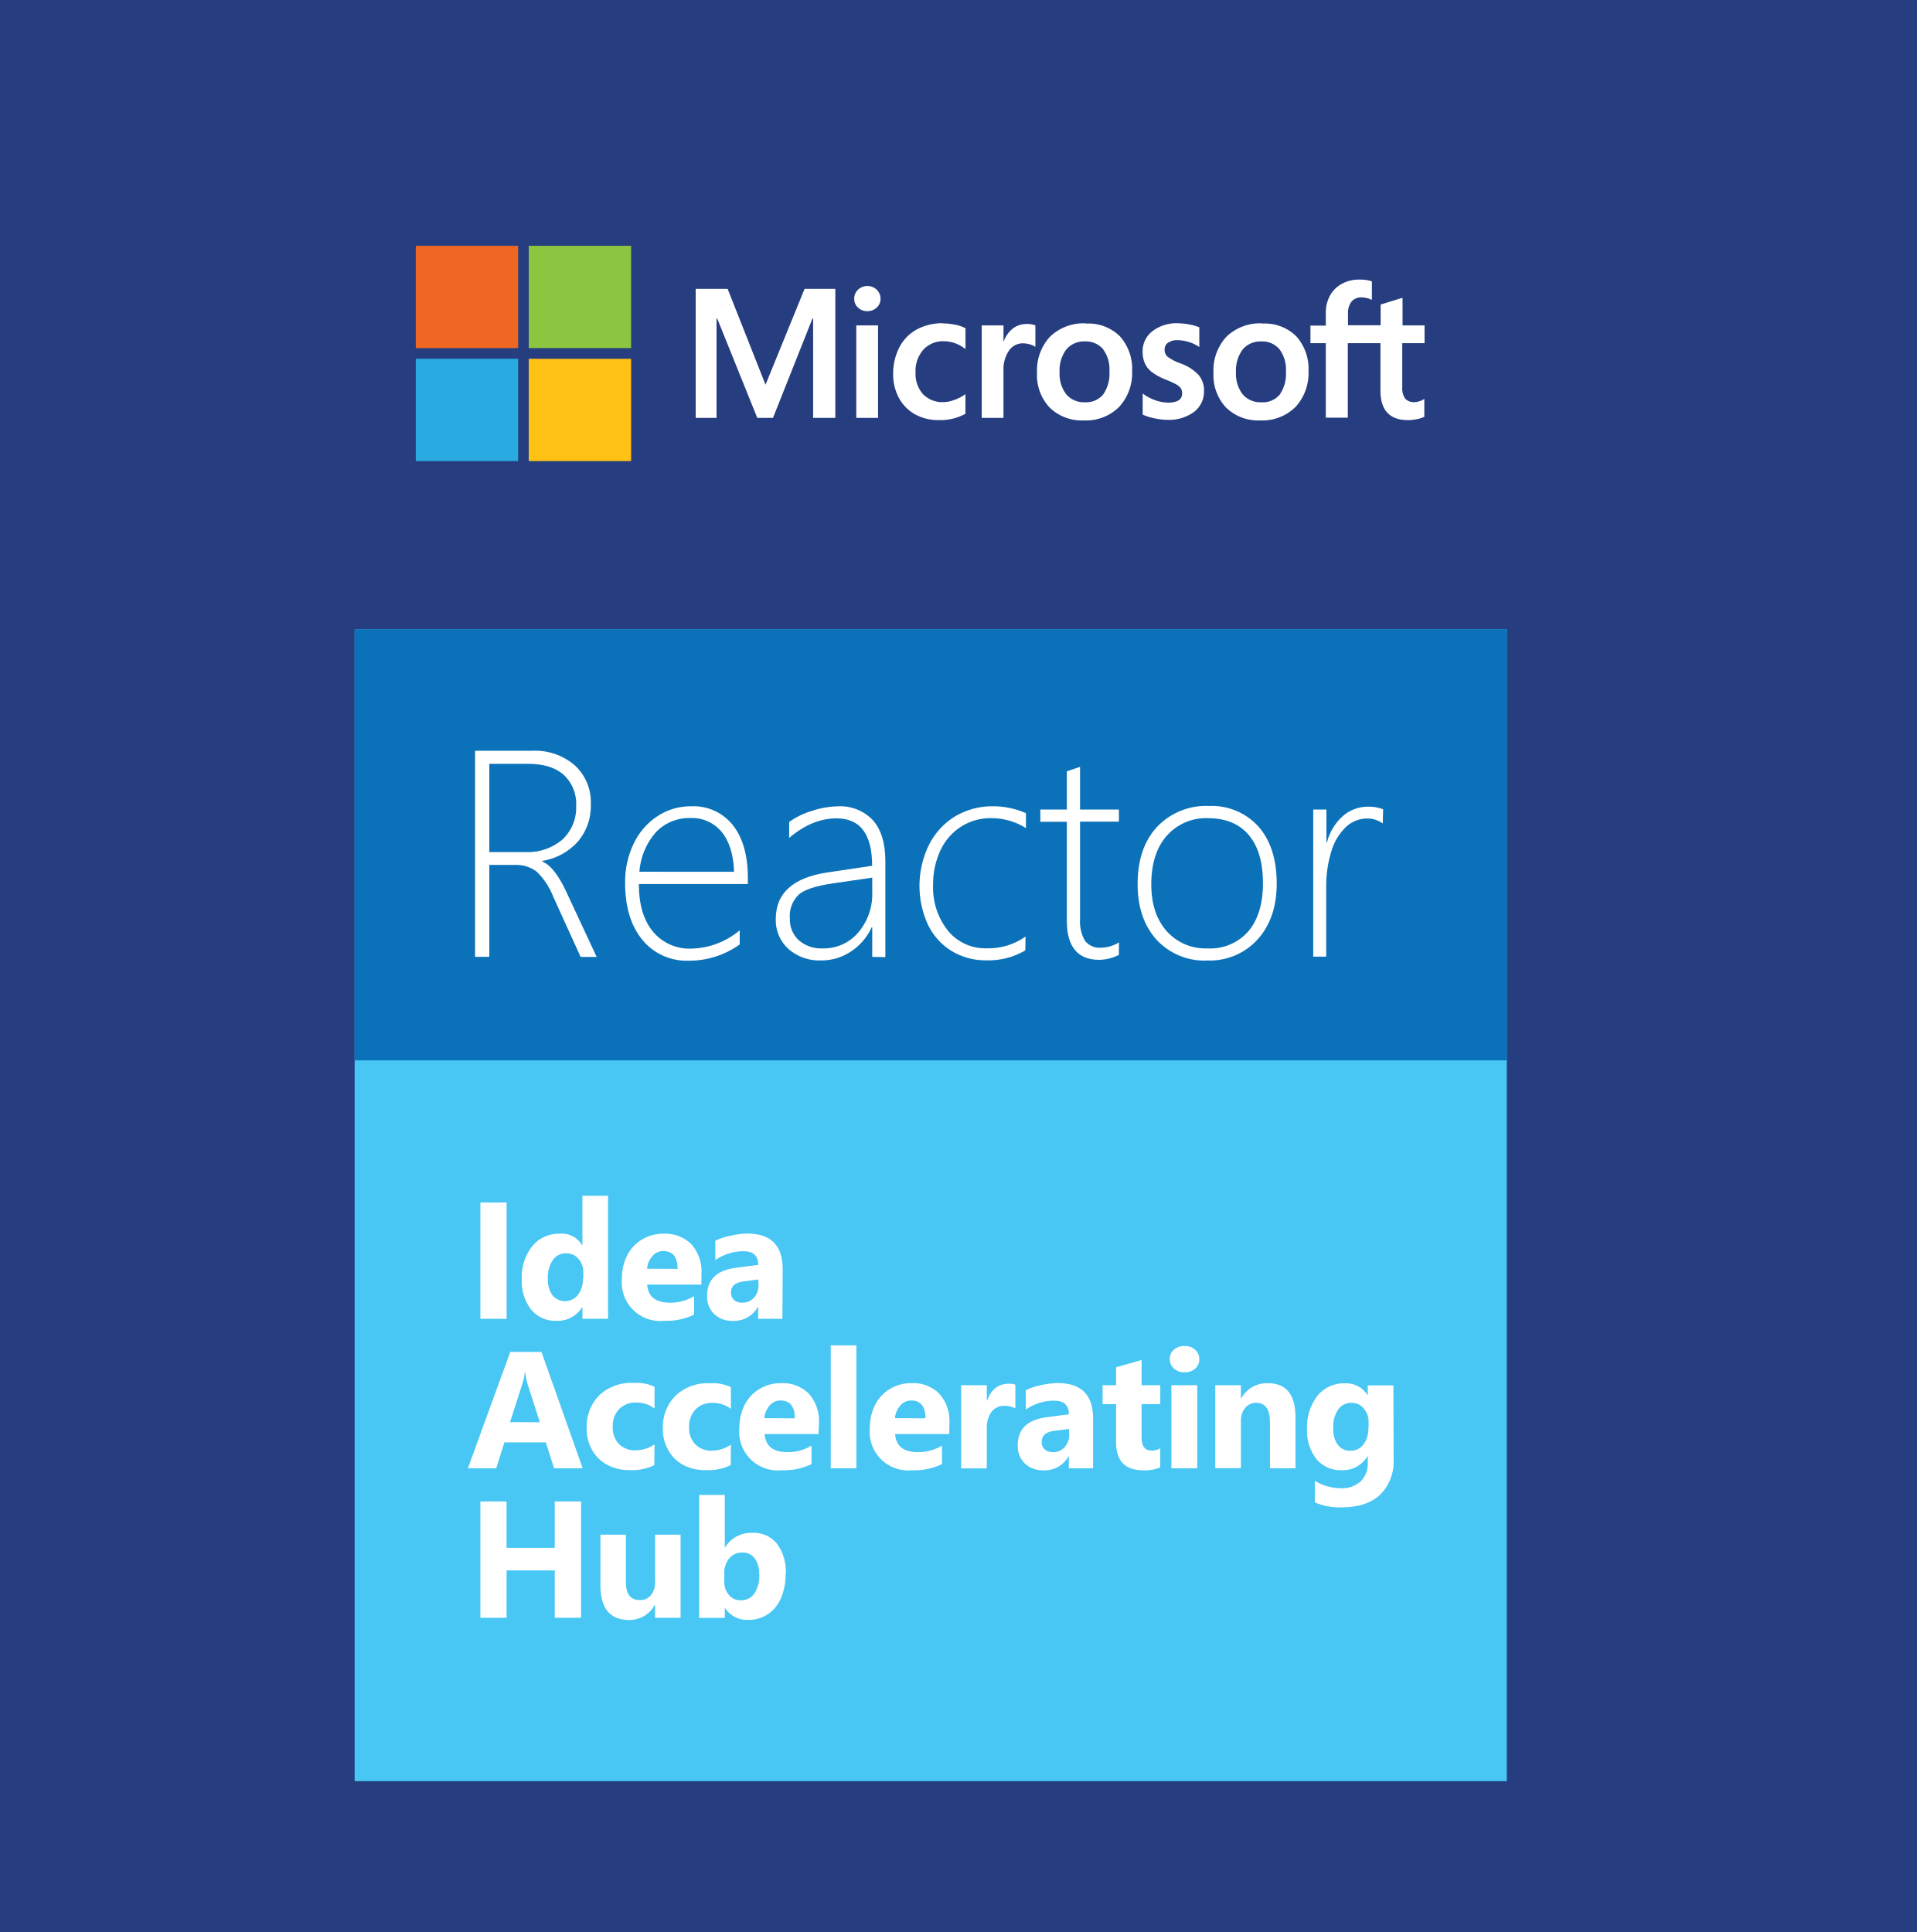
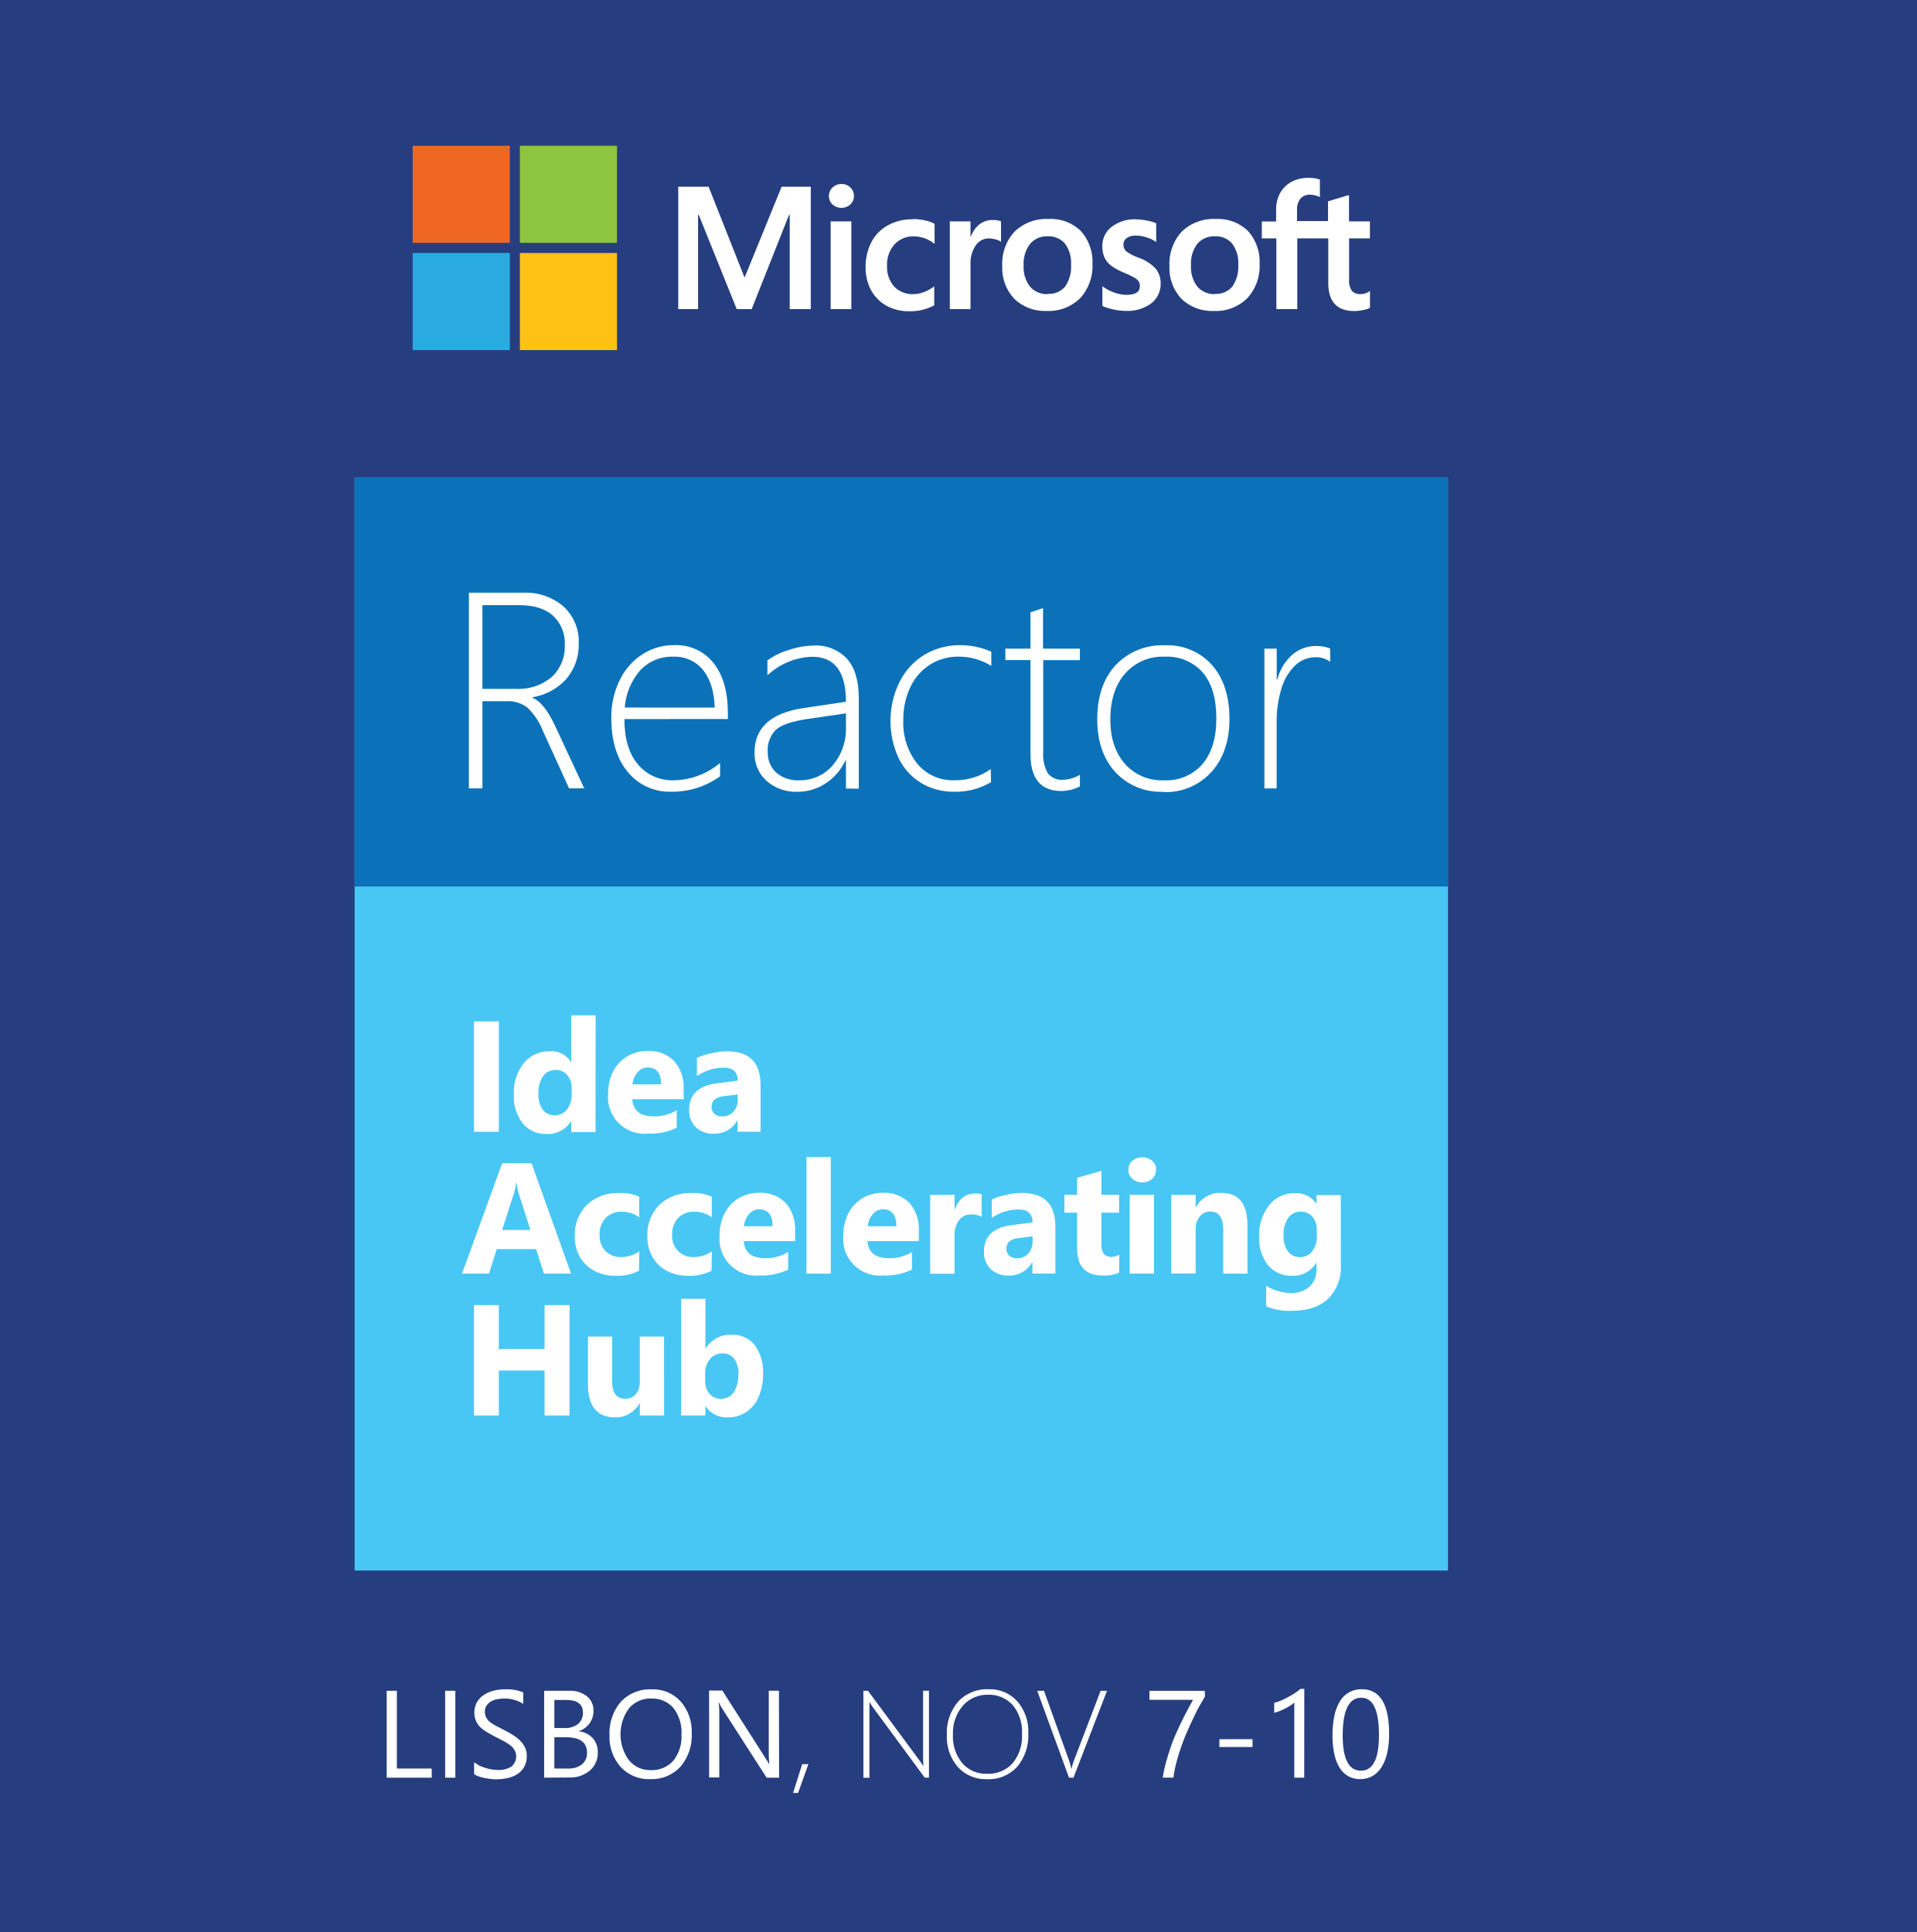
<svg xmlns="http://www.w3.org/2000/svg" id="Layer_1" data-name="Layer 1" viewBox="0 0 385.74 389">
  <defs>
    <style>.cls-1{fill:#263e7f;}.cls-2{fill:#fff;}.cls-3{fill:#f06724;}.cls-4{fill:#8cc540;}.cls-5{fill:#29abe2;}.cls-6{fill:#ffc113;}.cls-7{fill:#48c7f4;}.cls-8{fill:#0b72ba;}</style>
  </defs>
  <polyline class="cls-1" points="389.77 396.02 0 396.02 0 -3.24 389.77 -3.24" />
-   <polygon class="cls-2" points="163.68 64.15 163.68 84.14 168.15 84.14 168.15 58.16 161.96 58.16 154.1 77.46 146.47 58.16 140.04 58.16 140.04 84.14 144.24 84.14 144.24 64.15 144.38 64.15 152.44 84.14 155.6 84.14 163.54 64.15 163.68 64.15" />
-   <path class="cls-2" d="M176.75,65.52h-4.38V84.14h4.38Zm-2.15-7.93a2.64,2.64,0,0,0-1.87.73,2.41,2.41,0,0,0-.78,1.83,2.34,2.34,0,0,0,.77,1.79,2.67,2.67,0,0,0,1.87.71,2.7,2.7,0,0,0,1.88-.71,2.34,2.34,0,0,0,.78-1.79,2.46,2.46,0,0,0-.76-1.81,2.62,2.62,0,0,0-1.9-.75" />
-   <path class="cls-2" d="M189.81,65.08a10.8,10.8,0,0,0-5.32,1.28A8.61,8.61,0,0,0,181,70a11.49,11.49,0,0,0-1.21,5.35,9.86,9.86,0,0,0,1.17,4.79,8.24,8.24,0,0,0,3.28,3.31A9.74,9.74,0,0,0,189,84.59a10.49,10.49,0,0,0,5.28-1.24l.06,0v-4l-.18.13A8.29,8.29,0,0,1,192,80.56a6.47,6.47,0,0,1-2.1.41,5.39,5.39,0,0,1-4.1-1.6,6.21,6.21,0,0,1-1.51-4.43,6.45,6.45,0,0,1,1.58-4.54A5.36,5.36,0,0,1,190,68.7a7,7,0,0,1,4.17,1.45l.18.13V66.06l-.06,0a7.23,7.23,0,0,0-2-.68,12,12,0,0,0-2.45-.26" />
-   <path class="cls-2" d="M202,68.75V65.52h-4.38V84.14H202V74.62a6.64,6.64,0,0,1,1.09-4,3.35,3.35,0,0,1,2.83-1.5,5.12,5.12,0,0,1,1.32.19,3.33,3.33,0,0,1,1,.41l.18.13V65.49l-.07,0a4.55,4.55,0,0,0-1.71-.26,4.48,4.48,0,0,0-2.93,1.05,5.92,5.92,0,0,0-1.68,2.5Z" />
-   <path class="cls-2" d="M218.42,81a4.7,4.7,0,0,1-3.77-1.58,6.73,6.73,0,0,1-1.36-4.48,7,7,0,0,1,1.36-4.59,4.63,4.63,0,0,1,3.74-1.61A4.56,4.56,0,0,1,222,70.24a6.85,6.85,0,0,1,1.33,4.56,7.31,7.31,0,0,1-1.25,4.61A4.45,4.45,0,0,1,218.42,81m.2-15.89a9.72,9.72,0,0,0-7.25,2.67,10,10,0,0,0-2.62,7.3,9.49,9.49,0,0,0,2.56,7,9.27,9.27,0,0,0,6.86,2.57,9.46,9.46,0,0,0,7.1-2.71,10,10,0,0,0,2.62-7.23,9.75,9.75,0,0,0-2.46-7,9,9,0,0,0-6.81-2.56" />
-   <path class="cls-2" d="M237.12,65.08A8,8,0,0,0,232,66.66a5.06,5.06,0,0,0-2,4.13,5.76,5.76,0,0,0,.43,2.31,4.63,4.63,0,0,0,1.32,1.73,11.55,11.55,0,0,0,2.69,1.51,19.88,19.88,0,0,1,2.24,1,3.11,3.11,0,0,1,1,.81,1.81,1.81,0,0,1,.28,1.06c0,1.25-.94,1.86-2.86,1.86a7.86,7.86,0,0,1-2.42-.44,9.14,9.14,0,0,1-2.48-1.26l-.18-.13v4.27l.07,0a11,11,0,0,0,2.35.73,12.62,12.62,0,0,0,2.51.29,8.51,8.51,0,0,0,5.42-1.6,5.16,5.16,0,0,0,2-4.23,4.86,4.86,0,0,0-1.09-3.2,9.31,9.31,0,0,0-3.69-2.35,9.57,9.57,0,0,1-2.63-1.37,1.92,1.92,0,0,1-.53-1.43,1.59,1.59,0,0,1,.67-1.33,3,3,0,0,1,1.89-.53,7.67,7.67,0,0,1,2.25.35,7.24,7.24,0,0,1,2,.91l.18.12v-4l-.07,0a9.72,9.72,0,0,0-2-.55,12.13,12.13,0,0,0-2.18-.23" />
-   <path class="cls-2" d="M253.93,81a4.7,4.7,0,0,1-3.77-1.58,6.73,6.73,0,0,1-1.36-4.48,7,7,0,0,1,1.36-4.59,4.62,4.62,0,0,1,3.73-1.61,4.56,4.56,0,0,1,3.64,1.54,6.86,6.86,0,0,1,1.33,4.56,7.32,7.32,0,0,1-1.25,4.61A4.45,4.45,0,0,1,253.93,81m.2-15.89a9.72,9.72,0,0,0-7.24,2.67,10,10,0,0,0-2.62,7.3,9.5,9.5,0,0,0,2.55,7,9.27,9.27,0,0,0,6.86,2.57,9.46,9.46,0,0,0,7.1-2.71,10,10,0,0,0,2.62-7.23,9.75,9.75,0,0,0-2.46-7,9,9,0,0,0-6.82-2.56" />
-   <path class="cls-2" d="M286.76,69.1V65.52h-4.43V60l-.15,0L278,61.29l-.08,0v4.2h-6.57V63.18a3.72,3.72,0,0,1,.72-2.48,2.55,2.55,0,0,1,2-.83,4.75,4.75,0,0,1,1.93.44l.16.07V56.62l-.08,0a7.51,7.51,0,0,0-2.46-.33,7.23,7.23,0,0,0-3.49.84,6,6,0,0,0-2.4,2.37,7.08,7.08,0,0,0-.85,3.48v2.58h-3.09V69.1h3.09v15h4.43v-15h6.57v9.56c0,3.94,1.86,5.93,5.52,5.93a9.11,9.11,0,0,0,1.88-.21,5.17,5.17,0,0,0,1.37-.44l.06,0V80.31l-.18.12a3.09,3.09,0,0,1-.89.39,3.39,3.39,0,0,1-.88.15,2.38,2.38,0,0,1-1.89-.69,3.7,3.7,0,0,1-.6-2.39V69.1Z" />
-   <rect class="cls-3" x="83.7" y="49.49" width="20.6" height="20.6" />
-   <rect class="cls-4" x="106.44" y="49.49" width="20.6" height="20.6" />
-   <rect class="cls-5" x="83.7" y="72.24" width="20.6" height="20.6" />
-   <rect class="cls-6" x="106.44" y="72.24" width="20.6" height="20.6" />
-   <rect class="cls-7" x="71.39" y="126.71" width="231.92" height="231.92" />
-   <rect class="cls-8" x="71.39" y="126.71" width="231.92" height="86.79" />
-   <path class="cls-2" d="M98.5,153.79v17.77h7.15a10.78,10.78,0,0,0,7.57-2.53,8.76,8.76,0,0,0,2.76-6.79,7.9,7.9,0,0,0-2.5-6.22q-2.5-2.23-7.22-2.23Zm18.38,38.88-5.53-12.16a14,14,0,0,0-3.31-5,6.72,6.72,0,0,0-4.39-1.36H98.5v18.5H95.63V151.16h11.52a12.25,12.25,0,0,1,8.55,2.93,10.09,10.09,0,0,1,3.23,7.87,11.06,11.06,0,0,1-2.61,7.5,12.15,12.15,0,0,1-7.18,3.88v.11q2.46,1,4.8,6l6.17,13.23Z" />
-   <path class="cls-2" d="M147.77,175.53q-.17-5.15-2.48-8a7.69,7.69,0,0,0-6.3-2.82,9.22,9.22,0,0,0-6.92,2.81,13.49,13.49,0,0,0-3.36,8ZM128.6,178q0,6.16,2.84,9.58a9.51,9.51,0,0,0,7.73,3.42,15.67,15.67,0,0,0,9.73-3.68v2.84a17.41,17.41,0,0,1-10.28,3.27,11.46,11.46,0,0,1-9.32-4.21q-3.47-4.21-3.47-11.51a17.67,17.67,0,0,1,1.72-7.83,13.48,13.48,0,0,1,4.78-5.54,12.12,12.12,0,0,1,6.79-2,10.11,10.11,0,0,1,8.42,3.82q3,3.82,3,10.65V178Z" />
-   <path class="cls-2" d="M159,184.91a5.67,5.67,0,0,0,1.79,4.41,6.9,6.9,0,0,0,4.83,1.64,9.11,9.11,0,0,0,7.14-3.2,11.86,11.86,0,0,0,2.82-8.15v-2.9l-8.16,1.19q-5,.75-6.69,2.27a6,6,0,0,0-1.74,4.73m16.59,7.76v-5.94h-.12a11.53,11.53,0,0,1-4.15,4.85,10.62,10.62,0,0,1-6,1.81,9.42,9.42,0,0,1-6.62-2.32,7.81,7.81,0,0,1-2.53-6q0-7.79,10.28-9.38l9.12-1.36q0-9.55-7.18-9.55-4.89,0-9.52,3.94v-3.21a14.66,14.66,0,0,1,4.53-2.21,17.27,17.27,0,0,1,5.25-.94,9,9,0,0,1,7.09,2.82q2.49,2.82,2.49,8.26v19.28Z" />
-   <path class="cls-2" d="M206.39,191.36a14.66,14.66,0,0,1-7.87,2,13.12,13.12,0,0,1-7-1.9,12.56,12.56,0,0,1-4.76-5.34A18.8,18.8,0,0,1,187,170.1a14.13,14.13,0,0,1,5.31-5.76,14.52,14.52,0,0,1,7.64-2,16.27,16.27,0,0,1,6.57,1.39v3a13,13,0,0,0-7-2,11,11,0,0,0-6.08,1.72,11.31,11.31,0,0,0-4.15,4.8,16,16,0,0,0-1.46,6.93,13.92,13.92,0,0,0,3,9.23,9.71,9.71,0,0,0,7.85,3.53,12.86,12.86,0,0,0,7.76-2.37Z" />
-   <path class="cls-2" d="M225.23,192.26a9.08,9.08,0,0,1-3.91,1q-6.57,0-6.57-7.87V165.46h-5.33V163h5.33v-7.7l2.66-.9V163h7.82v2.43h-7.82V185a7.88,7.88,0,0,0,1,4.44,3.74,3.74,0,0,0,3.28,1.38,7.24,7.24,0,0,0,3.56-1.07Z" />
-   <path class="cls-2" d="M243.21,164.73a10.55,10.55,0,0,0-8.35,3.55q-3.11,3.55-3.11,9.8,0,5.88,3.08,9.38a10.46,10.46,0,0,0,8.26,3.5,10.16,10.16,0,0,0,8.22-3.47q2.92-3.48,2.92-9.64,0-6.37-2.87-9.74t-8.16-3.37m-.2,28.66a13.09,13.09,0,0,1-10.23-4.23Q229,184.94,229,178q0-7.27,3.89-11.49a13.53,13.53,0,0,1,10.46-4.23,12.67,12.67,0,0,1,10,4.17Q257,170.64,257,177.9q0,6.95-3.82,11.22A13,13,0,0,1,243,193.39" />
-   <path class="cls-2" d="M278.35,165.8a5.3,5.3,0,0,0-3.13-1,6.23,6.23,0,0,0-4.26,1.68,11,11,0,0,0-2.94,4.86,23.33,23.33,0,0,0-1.06,7.35v13.92h-2.61V163H267v6.57h.12a10.7,10.7,0,0,1,3.21-5.28,7.63,7.63,0,0,1,5.09-1.87,7.89,7.89,0,0,1,3,.52Z" />
-   <rect class="cls-2" x="96.7" y="242.12" width="5.28" height="23.42" />
-   <path class="cls-2" d="M117.42,257.4v-1.26a3.93,3.93,0,0,0-1-2.71,3.14,3.14,0,0,0-2.46-1.08,3.11,3.11,0,0,0-2.68,1.35,6.25,6.25,0,0,0-1,3.7,5.49,5.49,0,0,0,.91,3.39,3.31,3.31,0,0,0,5.15-.06,5.24,5.24,0,0,0,1-3.33m5.06,8.13h-5.16v-2.3h-.07a5.78,5.78,0,0,1-5.18,2.71,6.26,6.26,0,0,1-5.08-2.26,9.31,9.31,0,0,1-1.88-6.13,10,10,0,0,1,2.11-6.64,6.86,6.86,0,0,1,5.52-2.51,4.7,4.7,0,0,1,4.51,2.32h.07v-9.95h5.16Z" />
-   <path class="cls-2" d="M136.4,255.48q0-3.59-2.91-3.59a2.82,2.82,0,0,0-2.15,1,4.41,4.41,0,0,0-1.09,2.56Zm4.78,3.17H130.27q.26,3.64,4.59,3.64a9.06,9.06,0,0,0,4.85-1.31v3.72a12.73,12.73,0,0,1-6,1.24,7.76,7.76,0,0,1-8.52-8.51,10.07,10.07,0,0,1,1.05-4.65,7.87,7.87,0,0,1,3-3.22,8.22,8.22,0,0,1,4.34-1.16,7.36,7.36,0,0,1,5.63,2.16,8.27,8.27,0,0,1,2,5.91Z" />
-   <path class="cls-2" d="M152.65,257.62l-3,.39q-2.51.31-2.51,2.27a1.9,1.9,0,0,0,.6,1.45,2.34,2.34,0,0,0,1.67.56,3.07,3.07,0,0,0,2.36-1,3.6,3.6,0,0,0,.92-2.55Zm4.85,7.92h-4.88v-2.4h-.07a5.45,5.45,0,0,1-5,2.81,5.22,5.22,0,0,1-3.81-1.38,4.91,4.91,0,0,1-1.41-3.68q0-4.85,5.76-5.62l4.54-.6q0-2.74-3-2.74A10,10,0,0,0,144,253.7v-3.89a12.28,12.28,0,0,1,3-1,16.08,16.08,0,0,1,3.4-.44q7.15,0,7.15,7.14Z" />
-   <path class="cls-2" d="M108.67,286.37l-2.52-7.87a9.69,9.69,0,0,1-.39-2.11h-.13a10.31,10.31,0,0,1-.41,2l-2.55,7.94Zm8.62,9.26h-5.75l-1.67-5.21h-8.33l-1.65,5.21H94.19l8.52-23.42H109Z" />
-   <path class="cls-2" d="M131.71,295a10.21,10.21,0,0,1-5,1,9.3,9.3,0,0,1-4.45-1.05,7.59,7.59,0,0,1-3.07-3,8.54,8.54,0,0,1-1.1-4.33,8.94,8.94,0,0,1,2.54-6.69,9.36,9.36,0,0,1,6.85-2.49,8.73,8.73,0,0,1,4.28.78v4.38a5.92,5.92,0,0,0-3.61-1.21,4.65,4.65,0,0,0-3.54,1.34,4.93,4.93,0,0,0-1.27,3.54,4.76,4.76,0,0,0,1.25,3.48,4.55,4.55,0,0,0,3.4,1.27,6.81,6.81,0,0,0,3.77-1.21Z" />
-   <path class="cls-2" d="M147.09,295a10.21,10.21,0,0,1-5,1A9.3,9.3,0,0,1,137.6,295a7.59,7.59,0,0,1-3.07-3,8.54,8.54,0,0,1-1.1-4.33A8.94,8.94,0,0,1,136,281a9.36,9.36,0,0,1,6.85-2.49,8.73,8.73,0,0,1,4.28.78v4.38a5.92,5.92,0,0,0-3.61-1.21,4.65,4.65,0,0,0-3.54,1.34,4.93,4.93,0,0,0-1.27,3.54,4.76,4.76,0,0,0,1.25,3.48,4.55,4.55,0,0,0,3.4,1.27,6.81,6.81,0,0,0,3.77-1.21Z" />
-   <path class="cls-2" d="M160,285.57q0-3.59-2.91-3.59a2.82,2.82,0,0,0-2.15,1,4.41,4.41,0,0,0-1.09,2.56Zm4.78,3.17H153.92q.26,3.64,4.59,3.64a9.06,9.06,0,0,0,4.85-1.31v3.72a12.73,12.73,0,0,1-6,1.24,7.76,7.76,0,0,1-8.52-8.51,10.08,10.08,0,0,1,1.05-4.65,7.88,7.88,0,0,1,3-3.22,8.22,8.22,0,0,1,4.34-1.16,7.36,7.36,0,0,1,5.63,2.16,8.27,8.27,0,0,1,2,5.91Z" />
-   <rect class="cls-2" x="167.23" y="270.88" width="5.16" height="24.76" />
-   <path class="cls-2" d="M186.3,285.57q0-3.59-2.91-3.59a2.82,2.82,0,0,0-2.15,1,4.41,4.41,0,0,0-1.09,2.56Zm4.78,3.17H180.18q.26,3.64,4.59,3.64a9.06,9.06,0,0,0,4.85-1.31v3.72a12.73,12.73,0,0,1-6,1.24,7.76,7.76,0,0,1-8.52-8.51,10.08,10.08,0,0,1,1.05-4.65,7.88,7.88,0,0,1,3-3.22,8.22,8.22,0,0,1,4.34-1.16,7.36,7.36,0,0,1,5.63,2.16,8.27,8.27,0,0,1,2,5.91Z" />
-   <path class="cls-2" d="M204.39,283.57a4.42,4.42,0,0,0-2.17-.51,3.14,3.14,0,0,0-2.64,1.22,5.4,5.4,0,0,0-.94,3.37v8h-5.16V278.91h5.16V282h.07q1.22-3.4,4.41-3.4a3.41,3.41,0,0,1,1.27.2Z" />
-   <path class="cls-2" d="M215.19,287.71l-3,.39q-2.51.31-2.51,2.27a1.9,1.9,0,0,0,.6,1.45,2.34,2.34,0,0,0,1.67.56,3.07,3.07,0,0,0,2.36-1,3.6,3.6,0,0,0,.92-2.55Zm4.85,7.92h-4.88v-2.4h-.07a5.45,5.45,0,0,1-5,2.81,5.22,5.22,0,0,1-3.81-1.38,4.91,4.91,0,0,1-1.41-3.68q0-4.85,5.76-5.62l4.54-.6q0-2.74-3-2.74a10,10,0,0,0-5.68,1.78v-3.89a12.29,12.29,0,0,1,3-1,16,16,0,0,1,3.4-.44q7.15,0,7.15,7.14Z" />
-   <path class="cls-2" d="M233.56,295.44a7.62,7.62,0,0,1-3.44.6q-5.46,0-5.46-5.67v-7.66h-2.71v-3.8h2.71V275.3l5.14-1.47v5.08h3.76v3.8H229.8v6.76q0,2.61,2.07,2.61a3.5,3.5,0,0,0,1.68-.47Z" />
-   <path class="cls-2" d="M241,295.63H235.8V278.91H241Zm.43-22a2.49,2.49,0,0,1-.83,1.93,3.06,3.06,0,0,1-2.15.75,3,3,0,0,1-2.15-.77,2.5,2.5,0,0,1-.83-1.91,2.4,2.4,0,0,1,.84-1.89,3.11,3.11,0,0,1,2.13-.73,3,3,0,0,1,2.14.76,2.43,2.43,0,0,1,.83,1.87" />
-   <path class="cls-2" d="M260.78,295.63h-5.14v-9.29q0-3.88-2.78-3.89a2.78,2.78,0,0,0-2.19,1,3.87,3.87,0,0,0-.88,2.62v9.54h-5.16V278.91h5.16v2.64h.07a5.89,5.89,0,0,1,5.37-3.05q5.55,0,5.55,6.89Z" />
-   <path class="cls-2" d="M275.49,287.6v-1.32a4,4,0,0,0-1-2.73,3.08,3.08,0,0,0-2.42-1.09,3.16,3.16,0,0,0-2.7,1.33,6.33,6.33,0,0,0-1,3.78,5.35,5.35,0,0,0,.92,3.32,3,3,0,0,0,2.56,1.21,3.16,3.16,0,0,0,2.59-1.23,5.06,5.06,0,0,0,1-3.26m5.09,6.12a9.43,9.43,0,0,1-2.71,7.22q-2.71,2.55-7.79,2.55a12.5,12.5,0,0,1-5.36-1v-4.34a10.25,10.25,0,0,0,5.21,1.5,5.64,5.64,0,0,0,4-1.37,4.93,4.93,0,0,0,1.45-3.76v-1.32h-.06a5.76,5.76,0,0,1-5.21,2.81,6.27,6.27,0,0,1-5.07-2.25,9.11,9.11,0,0,1-1.89-6,10.32,10.32,0,0,1,2.06-6.69,6.74,6.74,0,0,1,5.54-2.55,5.05,5.05,0,0,1,4.57,2.35h.06v-1.94h5.16Z" />
-   <polygon class="cls-2" points="116.97 325.73 111.67 325.73 111.67 316.19 101.97 316.19 101.97 325.73 96.7 325.73 96.7 302.31 101.97 302.31 101.97 311.65 111.67 311.65 111.67 302.31 116.97 302.31 116.97 325.73" />
-   <path class="cls-2" d="M137,325.73h-5.14v-2.55h-.08a5.79,5.79,0,0,1-5.11,3q-5.81,0-5.81-7V309H126v9.63q0,3.54,2.81,3.54a2.74,2.74,0,0,0,2.23-1,4,4,0,0,0,.83-2.61V309H137Z" />
-   <path class="cls-2" d="M152.81,317a5.19,5.19,0,0,0-.9-3.25,3,3,0,0,0-2.53-1.16,3.26,3.26,0,0,0-2.58,1.17,4.43,4.43,0,0,0-1,3v1.71a4,4,0,0,0,.91,2.66,3,3,0,0,0,2.4,1.08,3.16,3.16,0,0,0,2.74-1.36,6.62,6.62,0,0,0,1-3.86m5.29-.07a12,12,0,0,1-.92,4.83,7.37,7.37,0,0,1-2.64,3.26,6.89,6.89,0,0,1-3.94,1.15,5.24,5.24,0,0,1-4.67-2.35h-.07v1.94h-5.16V301h5.16v10.55h.07a6.1,6.1,0,0,1,5.44-2.92,6,6,0,0,1,5,2.19,9.46,9.46,0,0,1,1.77,6.11" />
+   <polygon class="cls-2" points="158.97 43.27 158.97 62.24 163.21 62.24 163.21 37.59 157.34 37.59 149.88 55.9 142.64 37.59 136.53 37.59 136.53 62.24 140.52 62.24 140.52 43.27 140.66 43.27 148.3 62.24 151.31 62.24 158.83 43.27 158.97 43.27" />
+   <path class="cls-2" d="M171.37,44.57h-4.16V62.24h4.16Zm-2-7.52a2.5,2.5,0,0,0-1.77.69,2.29,2.29,0,0,0-.74,1.73,2.22,2.22,0,0,0,.73,1.7,2.53,2.53,0,0,0,1.78.68,2.56,2.56,0,0,0,1.79-.68,2.22,2.22,0,0,0,.74-1.7,2.34,2.34,0,0,0-.72-1.72,2.48,2.48,0,0,0-1.81-.71" />
+   <path class="cls-2" d="M183.76,44.15a10.25,10.25,0,0,0-5.05,1.22,8.17,8.17,0,0,0-3.33,3.43,10.91,10.91,0,0,0-1.14,5.08,9.36,9.36,0,0,0,1.11,4.55,7.82,7.82,0,0,0,3.11,3.14,9.24,9.24,0,0,0,4.54,1.1,10,10,0,0,0,5-1.17l.06,0V57.65l-.17.13a7.86,7.86,0,0,1-2,1.06,6.14,6.14,0,0,1-2,.39A5.11,5.11,0,0,1,180,57.71a5.9,5.9,0,0,1-1.44-4.2,6.12,6.12,0,0,1,1.5-4.31,5.09,5.09,0,0,1,3.9-1.61,6.67,6.67,0,0,1,4,1.38l.17.13v-4L188,45a6.87,6.87,0,0,0-1.92-.65,11.41,11.41,0,0,0-2.32-.25" />
+   <path class="cls-2" d="M195.36,47.63V44.57h-4.16V62.24h4.16v-9a6.3,6.3,0,0,1,1-3.75A3.18,3.18,0,0,1,199.08,48a4.86,4.86,0,0,1,1.25.18,3.16,3.16,0,0,1,1,.39l.17.13V44.54l-.07,0a4.31,4.31,0,0,0-1.63-.25,4.25,4.25,0,0,0-2.78,1,5.62,5.62,0,0,0-1.6,2.37Z" />
+   <path class="cls-2" d="M210.92,59.22a4.46,4.46,0,0,1-3.58-1.5,6.39,6.39,0,0,1-1.29-4.25,6.65,6.65,0,0,1,1.29-4.36,4.39,4.39,0,0,1,3.55-1.53A4.32,4.32,0,0,1,214.34,49a6.5,6.5,0,0,1,1.26,4.32,6.93,6.93,0,0,1-1.19,4.38,4.22,4.22,0,0,1-3.49,1.47m.19-15.08a9.22,9.22,0,0,0-6.88,2.54,9.51,9.51,0,0,0-2.48,6.93,9,9,0,0,0,2.43,6.61,8.8,8.8,0,0,0,6.51,2.44,9,9,0,0,0,6.74-2.57,9.49,9.49,0,0,0,2.48-6.86,9.26,9.26,0,0,0-2.33-6.66,8.58,8.58,0,0,0-6.47-2.43" />
+   <path class="cls-2" d="M228.66,44.15a7.6,7.6,0,0,0-4.87,1.51,4.8,4.8,0,0,0-1.9,3.92,5.47,5.47,0,0,0,.41,2.19,4.39,4.39,0,0,0,1.26,1.64,11,11,0,0,0,2.56,1.43,18.87,18.87,0,0,1,2.13,1,3,3,0,0,1,.94.77,1.72,1.72,0,0,1,.26,1c0,1.19-.89,1.76-2.72,1.76a7.46,7.46,0,0,1-2.3-.42,8.68,8.68,0,0,1-2.35-1.19l-.17-.13v4l.06,0a10.42,10.42,0,0,0,2.23.69,12,12,0,0,0,2.38.28,8.08,8.08,0,0,0,5.15-1.51,4.9,4.9,0,0,0,1.91-4,4.61,4.61,0,0,0-1-3,8.84,8.84,0,0,0-3.5-2.23,9.08,9.08,0,0,1-2.49-1.3,1.82,1.82,0,0,1-.5-1.36,1.51,1.51,0,0,1,.64-1.26,2.86,2.86,0,0,1,1.79-.51,7.27,7.27,0,0,1,2.13.33,6.87,6.87,0,0,1,1.86.86l.17.12V44.92l-.07,0a9.22,9.22,0,0,0-1.89-.53,11.52,11.52,0,0,0-2.07-.22" />
+   <path class="cls-2" d="M244.61,59.22a4.46,4.46,0,0,1-3.58-1.5,6.39,6.39,0,0,1-1.29-4.25A6.64,6.64,0,0,1,241,49.11a4.39,4.39,0,0,1,3.54-1.53A4.32,4.32,0,0,1,248,49a6.51,6.51,0,0,1,1.26,4.32,6.94,6.94,0,0,1-1.19,4.38,4.22,4.22,0,0,1-3.49,1.47m.19-15.08a9.22,9.22,0,0,0-6.88,2.54,9.51,9.51,0,0,0-2.48,6.93,9,9,0,0,0,2.42,6.61,8.8,8.8,0,0,0,6.51,2.44,9,9,0,0,0,6.74-2.57,9.49,9.49,0,0,0,2.48-6.86,9.25,9.25,0,0,0-2.33-6.66,8.58,8.58,0,0,0-6.47-2.43" />
+   <path class="cls-2" d="M275.76,48V44.57h-4.21V39.3l-.14,0-4,1.21-.08,0v4h-6.24V42.35a3.53,3.53,0,0,1,.69-2.36,2.42,2.42,0,0,1,1.93-.79,4.51,4.51,0,0,1,1.83.42l.15.07V36.12l-.07,0a7.13,7.13,0,0,0-2.34-.31,6.86,6.86,0,0,0-3.31.8,5.68,5.68,0,0,0-2.28,2.25,6.72,6.72,0,0,0-.81,3.3v2.44H254V48h2.93V62.24h4.21V48h6.24V57c0,3.74,1.76,5.63,5.24,5.63a8.64,8.64,0,0,0,1.79-.2,4.9,4.9,0,0,0,1.3-.41l.06,0V58.6l-.17.11a2.93,2.93,0,0,1-.84.37,3.22,3.22,0,0,1-.83.14,2.26,2.26,0,0,1-1.79-.65,3.51,3.51,0,0,1-.57-2.27V48Z" />
+   <rect class="cls-3" x="83.07" y="29.35" width="19.55" height="19.55" />
+   <rect class="cls-4" x="104.65" y="29.35" width="19.55" height="19.55" />
+   <rect class="cls-5" x="83.07" y="50.94" width="19.55" height="19.55" />
+   <rect class="cls-6" x="104.65" y="50.94" width="19.55" height="19.55" />
+   <rect class="cls-7" x="71.39" y="96.14" width="220.08" height="220.08" />
+   <rect class="cls-8" x="71.39" y="96.14" width="220.08" height="82.36" />
+   <path class="cls-2" d="M97.11,121.84V138.7h6.78a10.23,10.23,0,0,0,7.18-2.4,8.31,8.31,0,0,0,2.62-6.44,7.5,7.5,0,0,0-2.38-5.91q-2.38-2.12-6.85-2.11Zm17.44,36.89-5.25-11.54a13.28,13.28,0,0,0-3.14-4.72,6.37,6.37,0,0,0-4.16-1.29H97.11v17.55H94.39V119.34h10.93a11.62,11.62,0,0,1,8.12,2.78,9.58,9.58,0,0,1,3.06,7.47A10.49,10.49,0,0,1,114,136.7a11.53,11.53,0,0,1-6.81,3.68v.11q2.33.93,4.56,5.69l5.85,12.55Z" />
+   <path class="cls-2" d="M143.87,142.47q-.16-4.89-2.35-7.57a7.29,7.29,0,0,0-6-2.68,8.75,8.75,0,0,0-6.57,2.66,12.81,12.81,0,0,0-3.19,7.58Zm-18.18,2.31q0,5.85,2.69,9.09a9,9,0,0,0,7.34,3.24,14.87,14.87,0,0,0,9.23-3.49v2.69a16.52,16.52,0,0,1-9.75,3.1,10.88,10.88,0,0,1-8.85-4q-3.3-4-3.3-10.92a16.77,16.77,0,0,1,1.64-7.43,12.8,12.8,0,0,1,4.53-5.26,11.5,11.5,0,0,1,6.44-1.9,9.6,9.6,0,0,1,8,3.63q2.86,3.62,2.86,10.11v1.13Z" />
+   <path class="cls-2" d="M154.55,151.37a5.38,5.38,0,0,0,1.7,4.19,6.55,6.55,0,0,0,4.59,1.55,8.64,8.64,0,0,0,6.77-3,11.26,11.26,0,0,0,2.68-7.73v-2.75l-7.75,1.13q-4.7.71-6.34,2.16a5.66,5.66,0,0,0-1.65,4.49m15.74,7.36V153.1h-.11a10.94,10.94,0,0,1-3.94,4.6,10.08,10.08,0,0,1-5.67,1.72,8.94,8.94,0,0,1-6.28-2.2,7.41,7.41,0,0,1-2.4-5.74q0-7.39,9.75-8.9l8.65-1.29q0-9.06-6.81-9.06a13.89,13.89,0,0,0-9,3.74v-3a13.91,13.91,0,0,1,4.3-2.1,16.39,16.39,0,0,1,5-.89,8.5,8.5,0,0,1,6.73,2.68q2.36,2.68,2.36,7.84v18.3Z" />
+   <path class="cls-2" d="M199.49,157.49a13.91,13.91,0,0,1-7.47,1.92,12.45,12.45,0,0,1-6.66-1.8,11.92,11.92,0,0,1-4.52-5.07,17.84,17.84,0,0,1,.23-15.23,13.41,13.41,0,0,1,5-5.47,13.78,13.78,0,0,1,7.25-1.94,15.44,15.44,0,0,1,6.23,1.32v2.86a12.36,12.36,0,0,0-6.62-1.87,10.48,10.48,0,0,0-5.77,1.64,10.73,10.73,0,0,0-3.94,4.56,15.17,15.17,0,0,0-1.39,6.58,13.21,13.21,0,0,0,2.8,8.76,9.22,9.22,0,0,0,7.45,3.35,12.2,12.2,0,0,0,7.36-2.25Z" />
+   <path class="cls-2" d="M217.38,158.34a8.62,8.62,0,0,1-3.71.93q-6.24,0-6.24-7.47v-18.9h-5.05V130.6h5.05v-7.31l2.53-.85v8.16h7.42v2.31H210v18.57a7.47,7.47,0,0,0,.92,4.22A3.55,3.55,0,0,0,214,157a6.87,6.87,0,0,0,3.38-1Z" />
+   <path class="cls-2" d="M234.44,132.22a10,10,0,0,0-7.93,3.37q-3,3.37-3,9.3,0,5.58,2.93,8.9a9.92,9.92,0,0,0,7.84,3.32,9.64,9.64,0,0,0,7.8-3.3q2.77-3.3,2.77-9.15,0-6-2.72-9.24a9.61,9.61,0,0,0-7.75-3.2m-.19,27.2a12.42,12.42,0,0,1-9.71-4q-3.61-4-3.61-10.58,0-6.9,3.7-10.91a12.84,12.84,0,0,1,9.93-4,12,12,0,0,1,9.5,4q3.49,4,3.49,10.85,0,6.59-3.63,10.65a12.34,12.34,0,0,1-9.67,4.05" />
+   <path class="cls-2" d="M267.78,133.24a5,5,0,0,0-3-.91,5.91,5.91,0,0,0-4,1.59,10.43,10.43,0,0,0-2.79,4.61,22.14,22.14,0,0,0-1,7v13.21h-2.47V130.6H257v6.24h.11a10.15,10.15,0,0,1,3-5,7.24,7.24,0,0,1,4.83-1.77,7.49,7.49,0,0,1,2.8.49Z" />
+   <rect class="cls-2" x="95.41" y="205.66" width="5.01" height="22.22" />
+   <path class="cls-2" d="M115.07,220.16V219a3.73,3.73,0,0,0-.91-2.57,3,3,0,0,0-2.33-1,3,3,0,0,0-2.54,1.28,5.93,5.93,0,0,0-.91,3.51,5.21,5.21,0,0,0,.87,3.22,3.15,3.15,0,0,0,4.89-.05,5,5,0,0,0,.94-3.16m4.8,7.72H115v-2.19h-.06a5.49,5.49,0,0,1-4.91,2.57,5.94,5.94,0,0,1-4.82-2.15,8.84,8.84,0,0,1-1.78-5.82,9.47,9.47,0,0,1,2-6.3,6.51,6.51,0,0,1,5.24-2.38,4.46,4.46,0,0,1,4.28,2.2H115v-9.44h4.9Z" />
+   <path class="cls-2" d="M133.08,218.33q0-3.41-2.76-3.41a2.67,2.67,0,0,0-2,1,4.18,4.18,0,0,0-1,2.42Zm4.54,3H127.27q.25,3.45,4.35,3.45a8.6,8.6,0,0,0,4.6-1.24v3.53a12.08,12.08,0,0,1-5.72,1.18,7.37,7.37,0,0,1-8.09-8.07,9.56,9.56,0,0,1,1-4.42,7.47,7.47,0,0,1,2.82-3.05,7.8,7.8,0,0,1,4.11-1.1,7,7,0,0,1,5.34,2,7.84,7.84,0,0,1,1.93,5.61Z" />
+   <path class="cls-2" d="M148.5,220.36l-2.88.37q-2.39.29-2.39,2.15a1.8,1.8,0,0,0,.57,1.37,2.22,2.22,0,0,0,1.59.53,2.92,2.92,0,0,0,2.24-.94,3.42,3.42,0,0,0,.88-2.42Zm4.6,7.51h-4.63V225.6h-.06a5.17,5.17,0,0,1-4.73,2.67,5,5,0,0,1-3.62-1.31,4.66,4.66,0,0,1-1.34-3.49q0-4.6,5.47-5.33l4.31-.57q0-2.6-2.82-2.6a9.52,9.52,0,0,0-5.39,1.69V213a11.65,11.65,0,0,1,2.8-.91,15.26,15.26,0,0,1,3.22-.42q6.79,0,6.79,6.77Z" />
+   <path class="cls-2" d="M106.77,247.65l-2.39-7.47a9.19,9.19,0,0,1-.37-2h-.12a9.78,9.78,0,0,1-.39,1.94l-2.42,7.53Zm8.18,8.79h-5.45l-1.58-4.94H100l-1.56,4.94H93l8.09-22.22H107Z" />
+   <path class="cls-2" d="M128.63,255.87a9.69,9.69,0,0,1-4.79,1,8.83,8.83,0,0,1-4.22-1,7.2,7.2,0,0,1-2.91-2.83,8.11,8.11,0,0,1-1-4.11,8.48,8.48,0,0,1,2.41-6.34,8.88,8.88,0,0,1,6.5-2.36,8.28,8.28,0,0,1,4.06.74v4.15a5.62,5.62,0,0,0-3.42-1.15,4.42,4.42,0,0,0-3.36,1.27,4.68,4.68,0,0,0-1.21,3.36,4.51,4.51,0,0,0,1.19,3.3,4.32,4.32,0,0,0,3.23,1.21,6.46,6.46,0,0,0,3.58-1.15Z" />
+   <path class="cls-2" d="M143.23,255.87a9.69,9.69,0,0,1-4.79,1,8.83,8.83,0,0,1-4.22-1,7.2,7.2,0,0,1-2.91-2.83,8.11,8.11,0,0,1-1-4.11,8.48,8.48,0,0,1,2.41-6.34,8.88,8.88,0,0,1,6.5-2.36,8.28,8.28,0,0,1,4.06.74v4.15a5.62,5.62,0,0,0-3.42-1.15,4.42,4.42,0,0,0-3.36,1.27,4.68,4.68,0,0,0-1.21,3.36,4.51,4.51,0,0,0,1.19,3.3,4.32,4.32,0,0,0,3.23,1.21,6.46,6.46,0,0,0,3.58-1.15Z" />
+   <path class="cls-2" d="M155.52,246.89q0-3.41-2.76-3.41a2.67,2.67,0,0,0-2,1,4.18,4.18,0,0,0-1,2.42Zm4.54,3H149.71q.25,3.45,4.35,3.45a8.6,8.6,0,0,0,4.6-1.24v3.53a12.08,12.08,0,0,1-5.72,1.18,7.37,7.37,0,0,1-8.09-8.07,9.56,9.56,0,0,1,1-4.42,7.48,7.48,0,0,1,2.82-3.05,7.8,7.8,0,0,1,4.11-1.1,7,7,0,0,1,5.34,2,7.85,7.85,0,0,1,1.93,5.61Z" />
+   <rect class="cls-2" x="162.34" y="232.95" width="4.9" height="23.49" />
+   <path class="cls-2" d="M180.44,246.89q0-3.41-2.76-3.41a2.67,2.67,0,0,0-2,1,4.18,4.18,0,0,0-1,2.42Zm4.54,3H174.62q.25,3.45,4.35,3.45a8.6,8.6,0,0,0,4.6-1.24v3.53a12.08,12.08,0,0,1-5.72,1.18,7.37,7.37,0,0,1-8.09-8.07,9.56,9.56,0,0,1,1-4.42,7.48,7.48,0,0,1,2.82-3.05,7.8,7.8,0,0,1,4.11-1.1,7,7,0,0,1,5.34,2,7.85,7.85,0,0,1,1.93,5.61Z" />
+   <path class="cls-2" d="M197.6,245a4.2,4.2,0,0,0-2.06-.48,3,3,0,0,0-2.5,1.16,5.13,5.13,0,0,0-.89,3.2v7.58h-4.9V240.57h4.9v2.94h.06q1.16-3.22,4.18-3.22a3.23,3.23,0,0,1,1.21.19Z" />
+   <path class="cls-2" d="M207.85,248.92l-2.88.37q-2.39.29-2.39,2.15a1.8,1.8,0,0,0,.57,1.37,2.22,2.22,0,0,0,1.59.53,2.92,2.92,0,0,0,2.24-.94,3.42,3.42,0,0,0,.88-2.42Zm4.6,7.51h-4.63v-2.28h-.06a5.17,5.17,0,0,1-4.73,2.67,5,5,0,0,1-3.62-1.31,4.66,4.66,0,0,1-1.34-3.49q0-4.6,5.47-5.33l4.31-.57q0-2.6-2.82-2.6a9.51,9.51,0,0,0-5.39,1.69v-3.69a11.66,11.66,0,0,1,2.8-.91,15.17,15.17,0,0,1,3.22-.42q6.79,0,6.79,6.77Z" />
+   <path class="cls-2" d="M225.28,256.25a7.23,7.23,0,0,1-3.27.57q-5.18,0-5.18-5.38v-7.27h-2.57v-3.61h2.57v-3.43l4.88-1.39v4.82h3.56v3.61h-3.56v6.42q0,2.48,2,2.48a3.32,3.32,0,0,0,1.6-.45Z" />
+   <path class="cls-2" d="M232.3,256.44h-4.9V240.57h4.9Zm.4-20.92a2.36,2.36,0,0,1-.78,1.83,2.9,2.9,0,0,1-2,.71,2.86,2.86,0,0,1-2-.73,2.37,2.37,0,0,1-.78-1.81,2.27,2.27,0,0,1,.8-1.8,3,3,0,0,1,2-.7,2.89,2.89,0,0,1,2,.72,2.31,2.31,0,0,1,.79,1.77" />
+   <path class="cls-2" d="M251.11,256.44h-4.88v-8.82q0-3.69-2.63-3.69a2.64,2.64,0,0,0-2.08,1,3.67,3.67,0,0,0-.84,2.49v9h-4.9V240.57h4.9v2.51h.06a5.59,5.59,0,0,1,5.1-2.9q5.27,0,5.27,6.54Z" />
+   <path class="cls-2" d="M265.07,248.81v-1.26a3.79,3.79,0,0,0-.91-2.59,2.92,2.92,0,0,0-2.3-1,3,3,0,0,0-2.56,1.26,6,6,0,0,0-.92,3.59,5.07,5.07,0,0,0,.88,3.15,2.88,2.88,0,0,0,2.42,1.15,3,3,0,0,0,2.46-1.17,4.8,4.8,0,0,0,.94-3.09m4.83,5.81a8.94,8.94,0,0,1-2.57,6.85q-2.57,2.42-7.39,2.42a11.86,11.86,0,0,1-5.08-.91v-4.12a9.73,9.73,0,0,0,4.94,1.43,5.35,5.35,0,0,0,3.83-1.3,4.68,4.68,0,0,0,1.37-3.57v-1.25H265a5.47,5.47,0,0,1-4.94,2.67,6,6,0,0,1-4.81-2.14,8.64,8.64,0,0,1-1.79-5.73,9.79,9.79,0,0,1,2-6.35,6.4,6.4,0,0,1,5.25-2.42,4.8,4.8,0,0,1,4.34,2.23H265v-1.84h4.9Z" />
+   <polygon class="cls-2" points="114.64 285 109.62 285 109.62 275.95 100.41 275.95 100.41 285 95.41 285 95.41 262.78 100.41 262.78 100.41 271.64 109.62 271.64 109.62 262.78 114.64 262.78 114.64 285" />
+   <path class="cls-2" d="M133.68,285H128.8v-2.42h-.08a5.49,5.49,0,0,1-4.85,2.8q-5.52,0-5.52-6.68v-9.58h4.88v9.14q0,3.36,2.67,3.36a2.6,2.6,0,0,0,2.11-.94,3.77,3.77,0,0,0,.78-2.48v-9.08h4.88Z" />
+   <path class="cls-2" d="M148.65,276.68a4.93,4.93,0,0,0-.85-3.08,2.86,2.86,0,0,0-2.4-1.1,3.1,3.1,0,0,0-2.45,1.11,4.2,4.2,0,0,0-1,2.86v1.63a3.77,3.77,0,0,0,.87,2.53,2.85,2.85,0,0,0,2.28,1,3,3,0,0,0,2.6-1.29,6.28,6.28,0,0,0,.91-3.66m5-.06a11.34,11.34,0,0,1-.88,4.59,7,7,0,0,1-2.5,3.09,6.54,6.54,0,0,1-3.74,1.09,5,5,0,0,1-4.43-2.23h-.06V285h-4.9V261.51h4.9v10h.06a5.79,5.79,0,0,1,5.16-2.77,5.71,5.71,0,0,1,4.7,2.08,9,9,0,0,1,1.68,5.8" />
+   <path class="cls-2" d="M86.92,357.93H77.84v-17.5h2.05v15.65h7Z" />
+   <path class="cls-2" d="M91.66,357.93H89.61v-17.5h2.05Z" />
+   <path class="cls-2" d="M95.44,357.22V354.8a4.71,4.71,0,0,0,1,.66,8,8,0,0,0,1.22.49,9.65,9.65,0,0,0,1.29.31,7.18,7.18,0,0,0,1.2.11,4.69,4.69,0,0,0,2.83-.7,2.63,2.63,0,0,0,.62-3.25,3.51,3.51,0,0,0-.86-1,8.6,8.6,0,0,0-1.3-.83l-1.62-.84q-.92-.46-1.71-.94a7.38,7.38,0,0,1-1.38-1,4.37,4.37,0,0,1-.92-1.3,4.44,4.44,0,0,1,.19-3.78,4.5,4.5,0,0,1,1.38-1.46,6.26,6.26,0,0,1,1.95-.85,8.93,8.93,0,0,1,2.23-.28,8.54,8.54,0,0,1,3.77.62v2.31a6.84,6.84,0,0,0-4-1.07,6.53,6.53,0,0,0-1.34.14,3.79,3.79,0,0,0-1.2.46,2.66,2.66,0,0,0-.85.82,2.17,2.17,0,0,0-.33,1.22,2.51,2.51,0,0,0,.25,1.16,2.83,2.83,0,0,0,.74.89,7.29,7.29,0,0,0,1.19.78q.7.38,1.62.83t1.78,1a8.13,8.13,0,0,1,1.48,1.14,5.05,5.05,0,0,1,1,1.38,3.88,3.88,0,0,1,.37,1.73,4.4,4.4,0,0,1-.51,2.19,4.16,4.16,0,0,1-1.37,1.46,6,6,0,0,1-2,.81,10.89,10.89,0,0,1-2.37.25,9.63,9.63,0,0,1-1-.07q-.61-.07-1.25-.2a10,10,0,0,1-1.2-.32A3.74,3.74,0,0,1,95.44,357.22Z" />
+   <path class="cls-2" d="M109.54,357.93v-17.5h5a5.45,5.45,0,0,1,3.6,1.11,3.59,3.59,0,0,1,1.33,2.89,4.26,4.26,0,0,1-.81,2.59,4.34,4.34,0,0,1-2.22,1.56v0a4.46,4.46,0,0,1,2.83,1.34,4.11,4.11,0,0,1,1.06,2.94,4.58,4.58,0,0,1-1.61,3.64,6,6,0,0,1-4.07,1.39Zm2.05-15.65v5.65h2.1a4,4,0,0,0,2.65-.81,2.82,2.82,0,0,0,1-2.29q0-2.55-3.36-2.55Zm0,7.5v6.3h2.78a4.17,4.17,0,0,0,2.8-.85,2.93,2.93,0,0,0,1-2.34q0-3.1-4.22-3.1Z" />
+   <path class="cls-2" d="M130.93,358.22a7.68,7.68,0,0,1-6-2.45,9.1,9.1,0,0,1-2.24-6.38,9.64,9.64,0,0,1,2.28-6.74,8,8,0,0,1,6.21-2.51,7.51,7.51,0,0,1,5.84,2.44,9.13,9.13,0,0,1,2.22,6.38,9.67,9.67,0,0,1-2.27,6.77A7.83,7.83,0,0,1,130.93,358.22Zm.15-16.24a5.64,5.64,0,0,0-4.48,2,8.85,8.85,0,0,0,0,10.43,5.47,5.47,0,0,0,4.38,2,5.75,5.75,0,0,0,4.54-1.88,7.68,7.68,0,0,0,1.66-5.26,8,8,0,0,0-1.61-5.36A5.53,5.53,0,0,0,131.08,342Z" />
+   <path class="cls-2" d="M156.83,357.93h-2.51l-9-14a5.83,5.83,0,0,1-.56-1.1h-.07a18,18,0,0,1,.1,2.4v12.65h-2.05v-17.5h2.66l8.76,13.73q.55.85.71,1.17h0a18.57,18.57,0,0,1-.12-2.58V340.42h2.05Z" />
+   <path class="cls-2" d="M160.65,361h-1l1.83-5.8h1.25Z" />
+   <path class="cls-2" d="M186.15,357.93l-10.42-14.15a8.49,8.49,0,0,1-.56-.85l-.16-.24h0q0,.32,0,.77v14.48h-1.21v-17.5h.93l10.35,14q.34.46.74,1.12h.06q-.06-.85-.06-1.46V340.42H187v17.5Z" />
+   <path class="cls-2" d="M198.7,358.23a7.54,7.54,0,0,1-5.91-2.47,9.25,9.25,0,0,1-2.2-6.41,9.66,9.66,0,0,1,2.26-6.71,7.89,7.89,0,0,1,6.18-2.52,7.36,7.36,0,0,1,5.73,2.42A9.11,9.11,0,0,1,207,348.9a9.83,9.83,0,0,1-2.25,6.84A7.69,7.69,0,0,1,198.7,358.23Zm.12-17a6.44,6.44,0,0,0-5,2.21,8.36,8.36,0,0,0-2,5.79A8.45,8.45,0,0,0,193.7,355a6.28,6.28,0,0,0,5,2.14,6.54,6.54,0,0,0,5.14-2.12,8.55,8.55,0,0,0,1.89-5.9,8.42,8.42,0,0,0-1.85-5.79A6.39,6.39,0,0,0,198.82,341.23Z" />
+   <path class="cls-2" d="M216.09,357.93h-.9l-6.4-17.5h1.36l5.07,14.1a9.9,9.9,0,0,1,.45,1.66h0a12.55,12.55,0,0,1,.5-1.68l5.38-14.07h1.29Z" />
+   <path class="cls-2" d="M242.56,341.58q-.4.7-1,1.73t-1.2,2.33q-.63,1.29-1.29,2.78t-1.23,3.08q-.57,1.59-1,3.22a23.83,23.83,0,0,0-.63,3.2h-2.15a24.44,24.44,0,0,1,.68-3.19q.46-1.63,1-3.2t1.23-3q.65-1.45,1.26-2.67t1.12-2.15q.51-.93.81-1.46h-8.78v-1.81h11.13Z" />
+   <path class="cls-2" d="M252.13,351.75h-6.67v-1.57h6.67Z" />
+   <path class="cls-2" d="M262.54,357.93h-2V342.8a4.61,4.61,0,0,1-.68.53,11,11,0,0,1-1,.59q-.56.29-1.17.55a8.52,8.52,0,0,1-1.2.4v-2a11.54,11.54,0,0,0,1.4-.49q.74-.31,1.45-.7t1.35-.81a10.85,10.85,0,0,0,1.1-.82h.76Z" />
+   <path class="cls-2" d="M279.63,349.1a17.24,17.24,0,0,1-.4,3.89,9.08,9.08,0,0,1-1.15,2.86,5.17,5.17,0,0,1-1.84,1.77,5,5,0,0,1-2.48.6,4.72,4.72,0,0,1-2.35-.58,4.92,4.92,0,0,1-1.74-1.69,8.57,8.57,0,0,1-1.07-2.73,16.87,16.87,0,0,1-.37-3.71,19.06,19.06,0,0,1,.38-4.05,9.27,9.27,0,0,1,1.13-2.95,5,5,0,0,1,1.85-1.79,5.19,5.19,0,0,1,2.53-.6Q279.63,340.13,279.63,349.1Zm-2.05.2q0-7.47-3.55-7.47-3.75,0-3.75,7.6,0,7.09,3.67,7.09T277.58,349.29Z" />
</svg>
